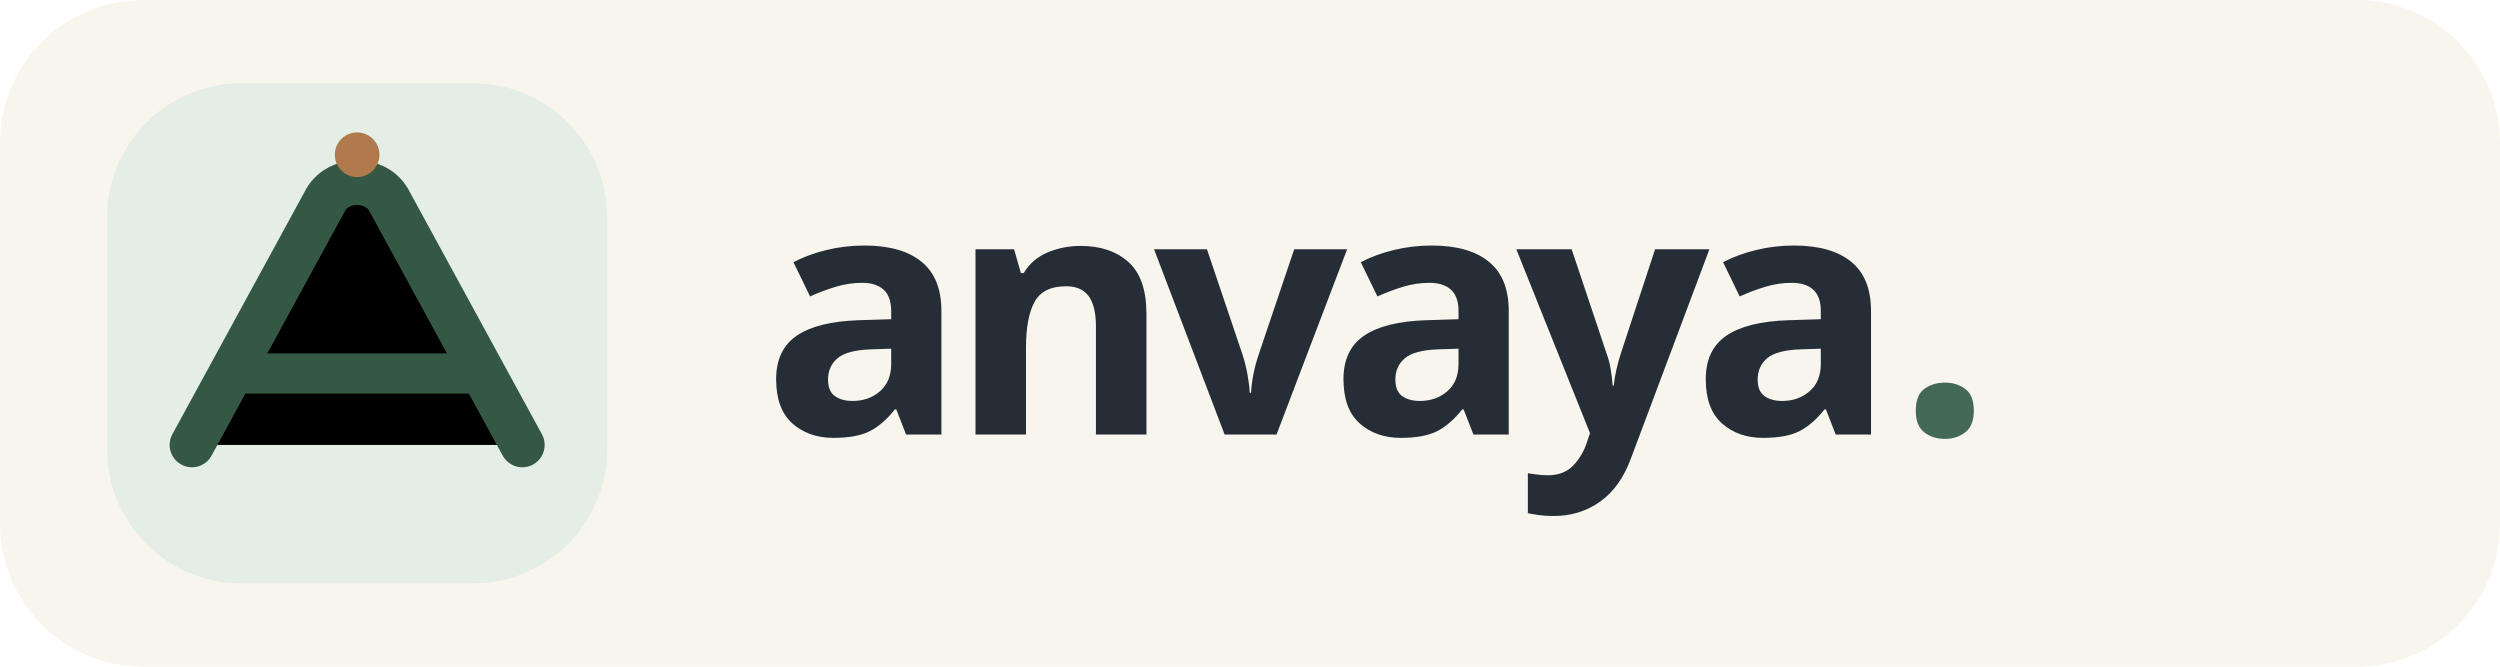
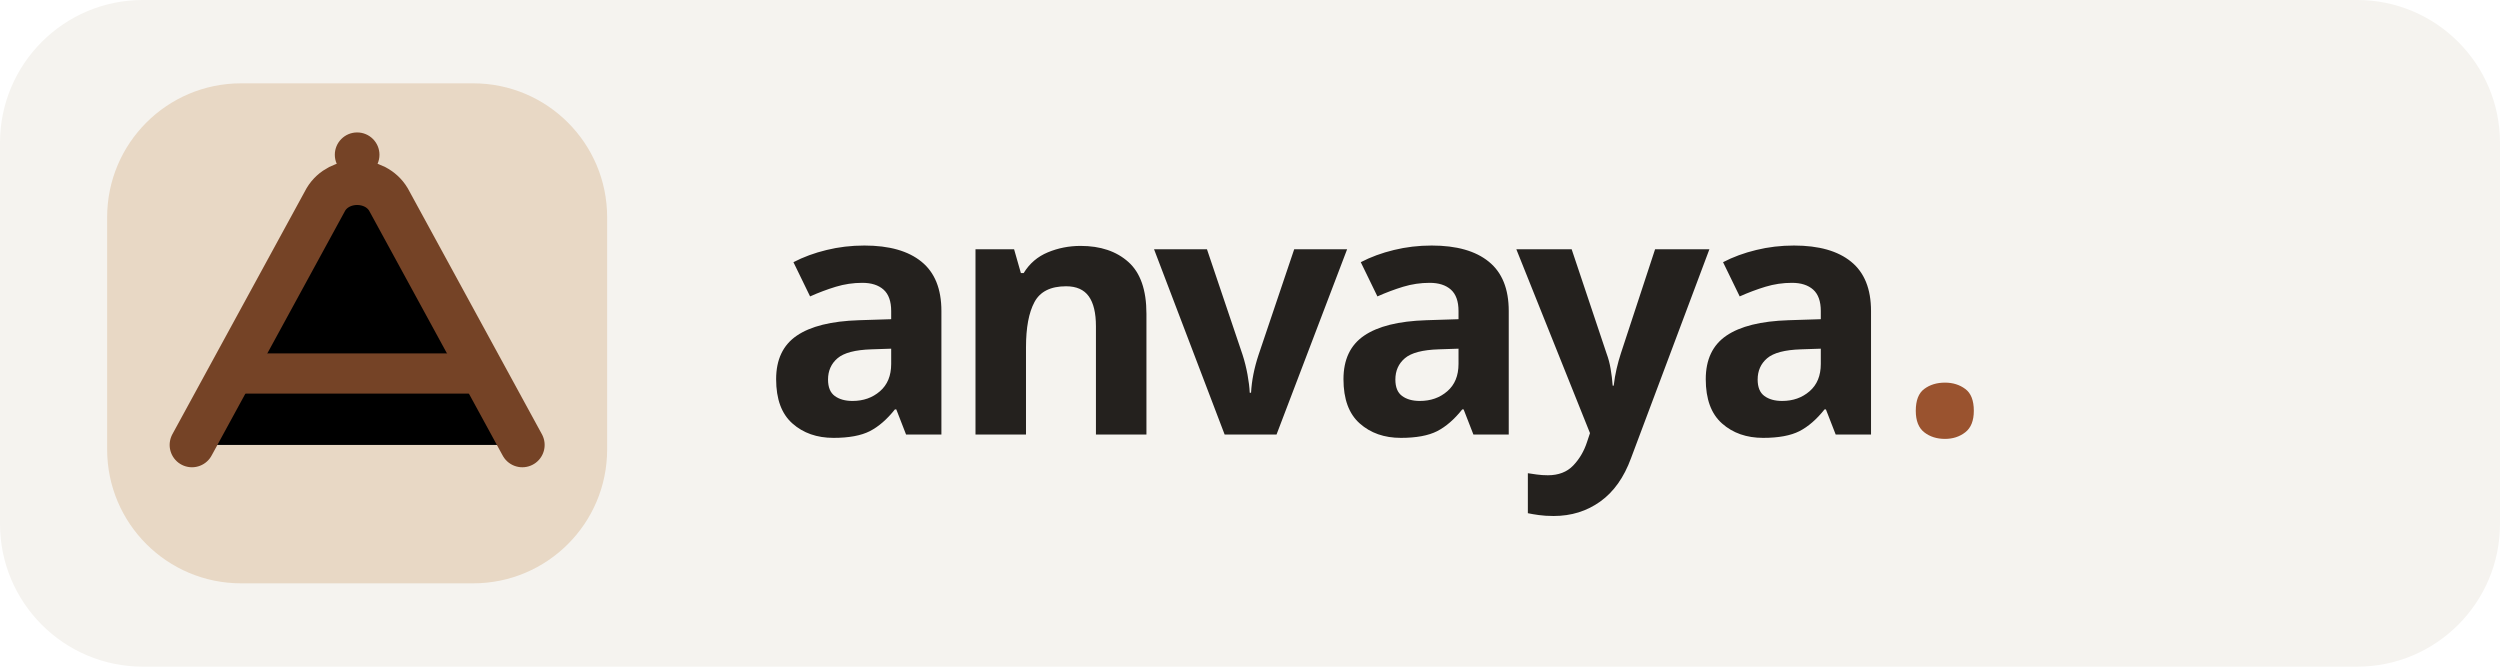
<svg xmlns="http://www.w3.org/2000/svg" width="420" height="112" viewBox="0 0 420 112">
-   <rect width="420" height="112" rx="24" fill="#F8F5ED" />
+   <rect width="420" height="112" rx="24" fill="#F5F3EF" />
  <svg x="12" y="8" width="96" height="96" viewBox="0 0 128 128">
-     <rect x="8" y="8" width="112" height="112" rx="30" fill="#E4EDE6" />
-     <path d="M27 89 57 34c3-5 11-5 14 0l30 55" stroke="#345843" stroke-width="10" stroke-linecap="round" stroke-linejoin="round" />
-     <path d="M39 73h50" stroke="#345843" stroke-width="9" stroke-linecap="round" />
-     <circle cx="64" cy="24" r="5" fill="#B17A4C" />
+     <rect x="8" y="8" width="112" height="112" rx="30" fill="#E8D8C5" />
+     <path d="M27 89 57 34c3-5 11-5 14 0l30 55" stroke="#754326" stroke-width="10" stroke-linecap="round" stroke-linejoin="round" />
+     <path d="M39 73h50" stroke="#754326" stroke-width="9" stroke-linecap="round" />
+     <circle cx="64" cy="24" r="5" fill="#754326" />
  </svg>
-   <text x="128" y="73" font-family="sans-serif" font-weight="700" font-size="57" letter-spacing="-3" fill="#252E37">anvaya<tspan fill="#446856">.</tspan>
+   <text x="128" y="73" font-family="sans-serif" font-weight="700" font-size="57" letter-spacing="-3" fill="#24211E">anvaya<tspan fill="#9A532F">.</tspan>
  </text>
</svg>
